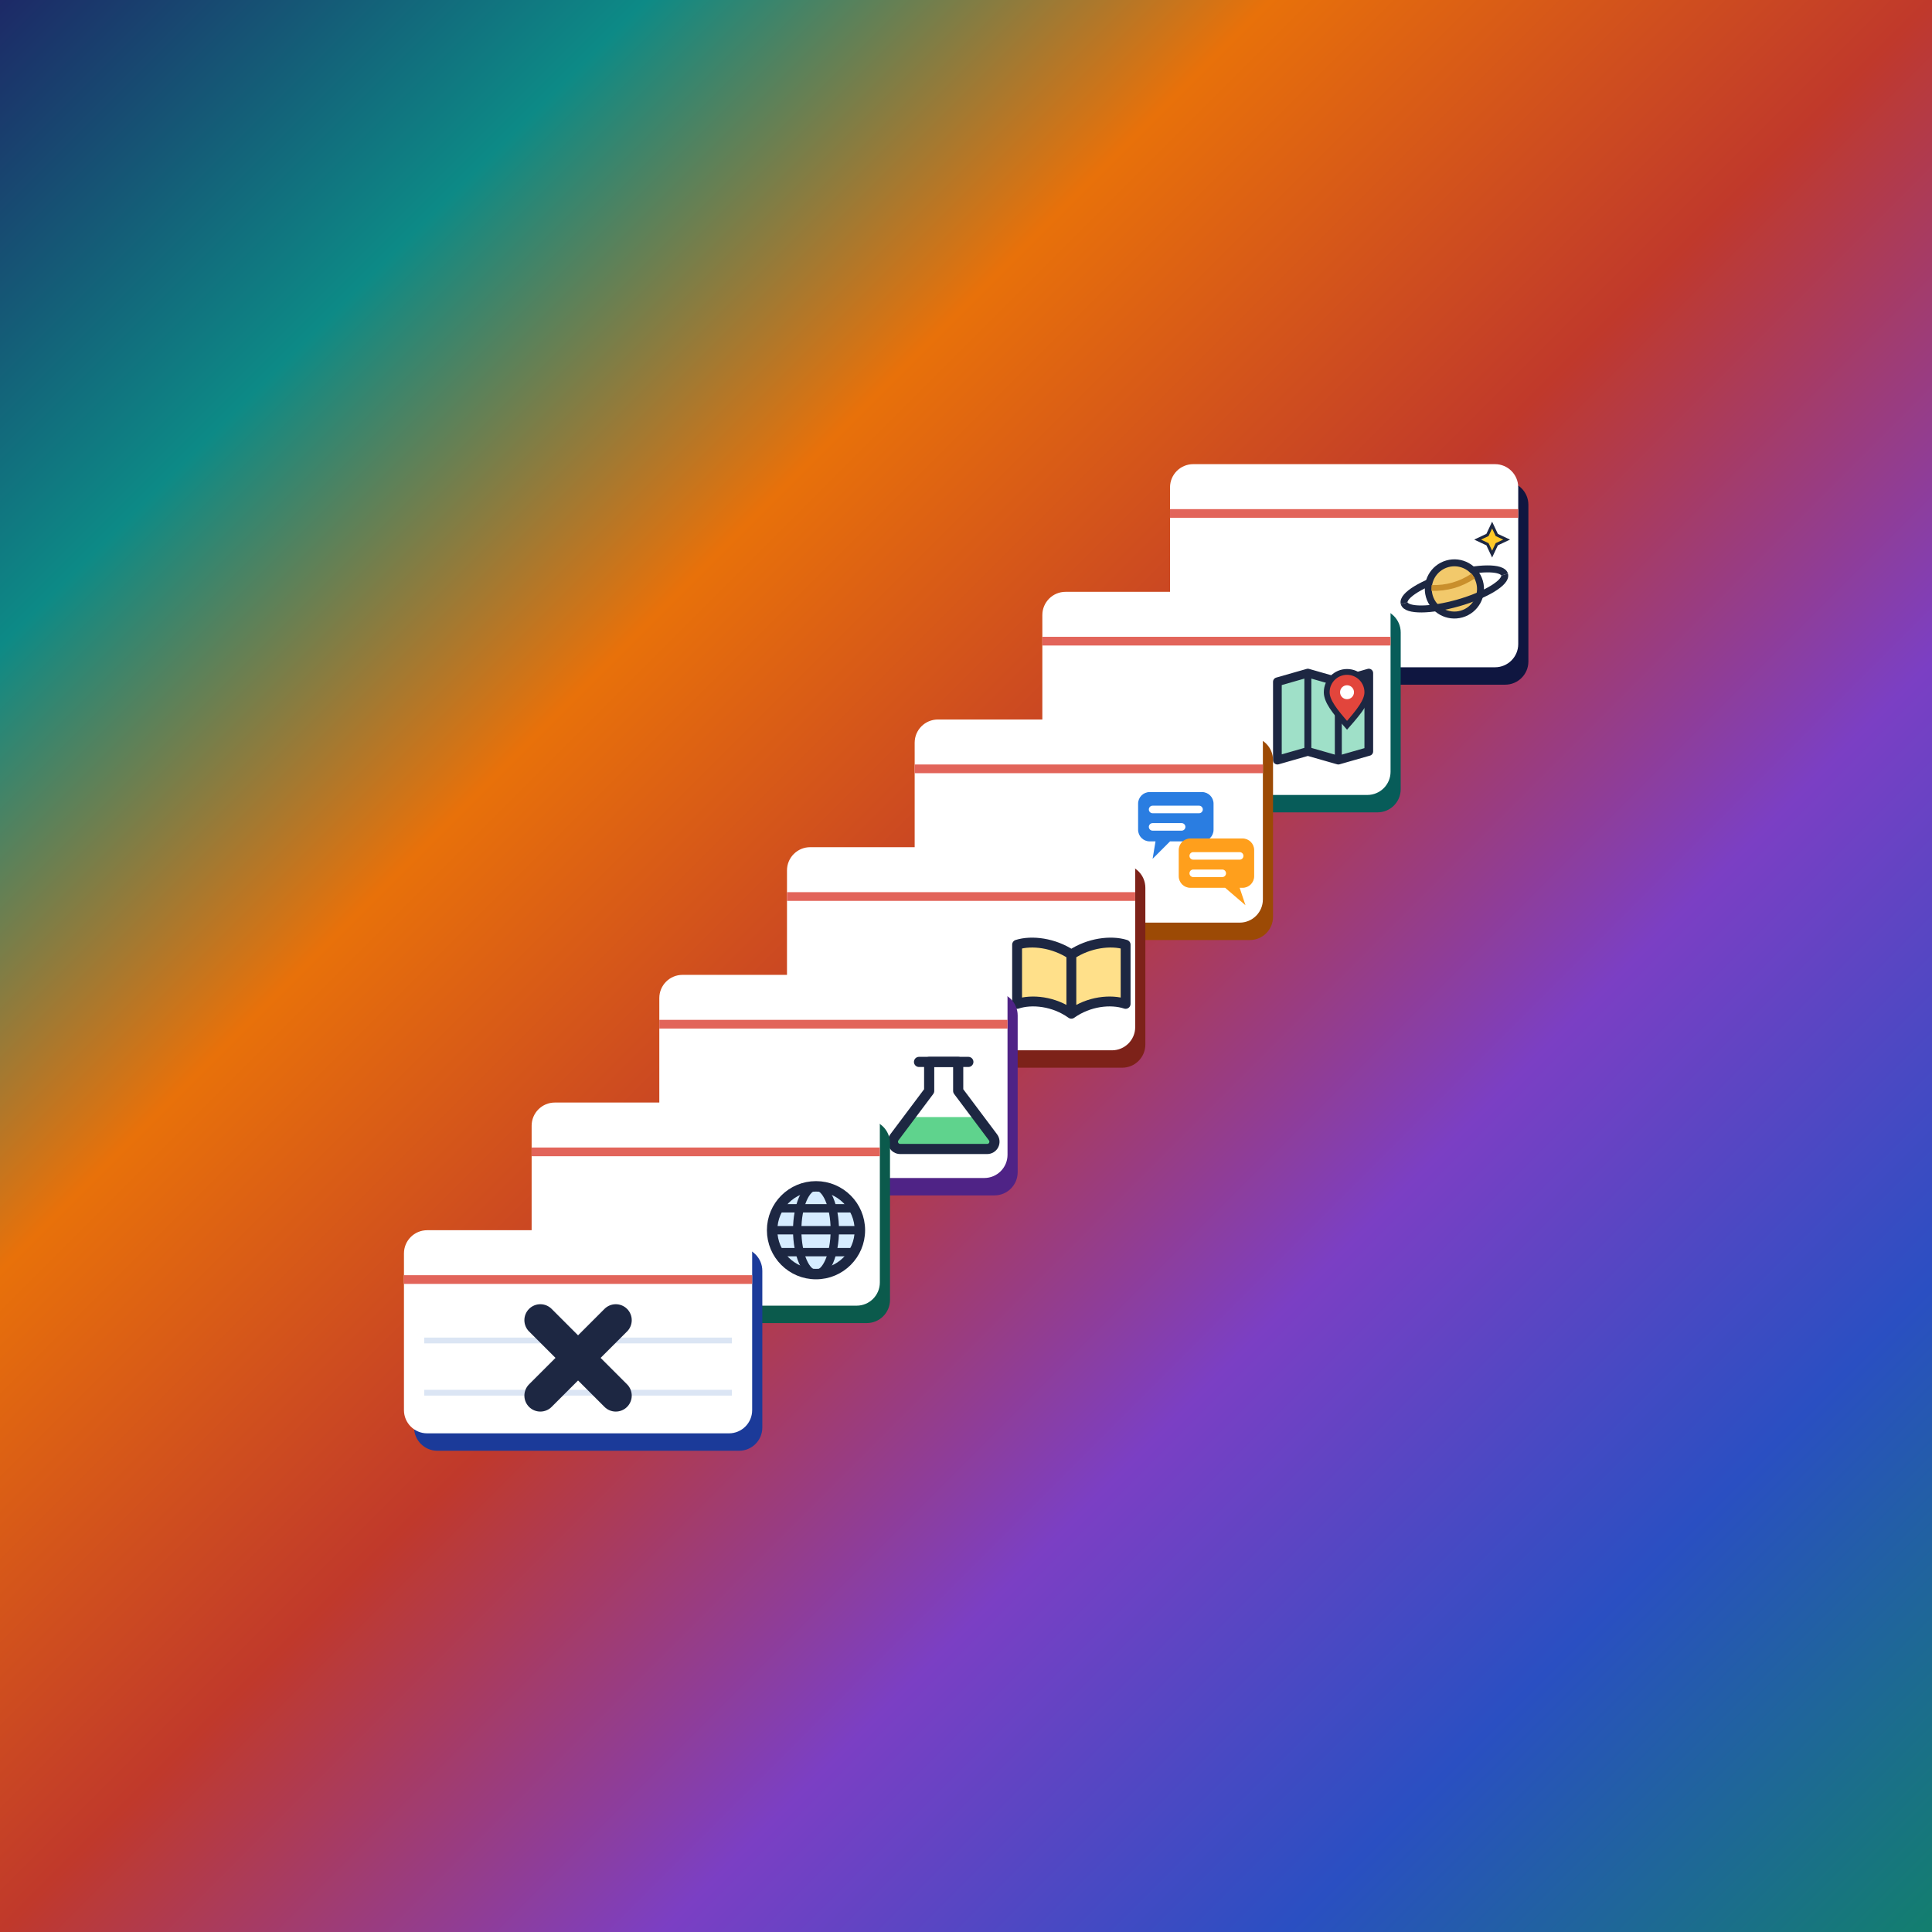
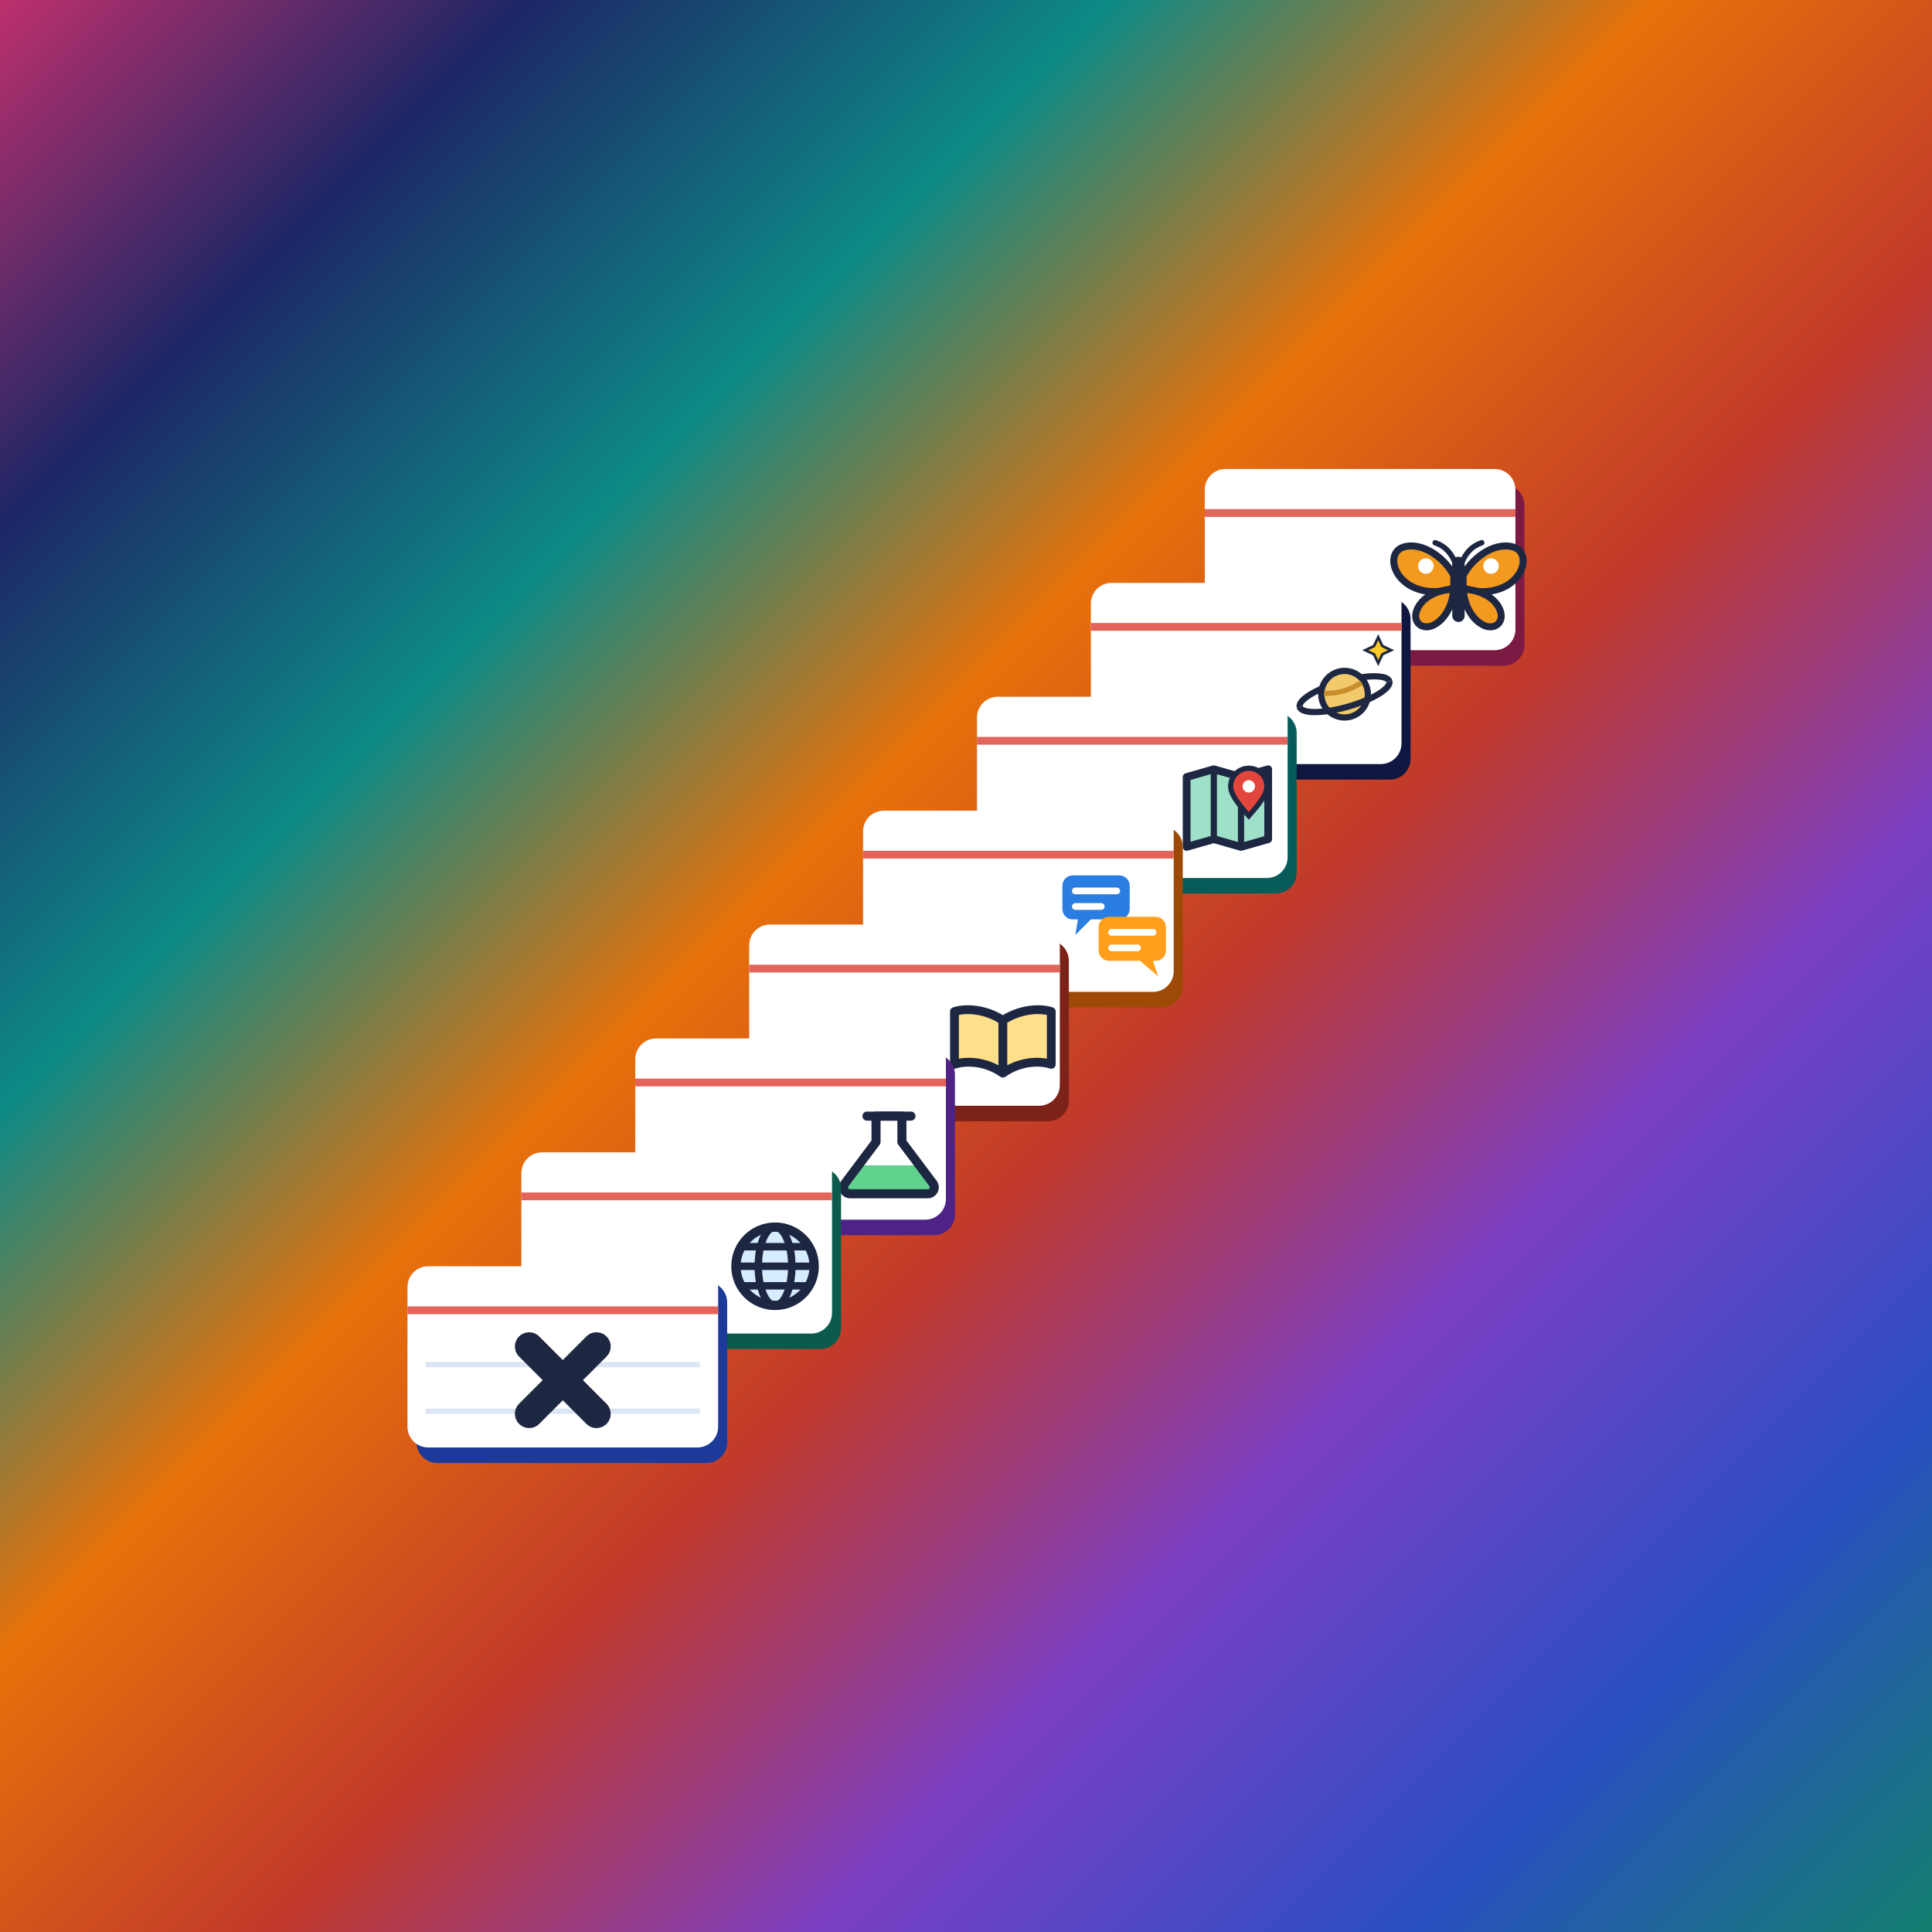
<svg xmlns="http://www.w3.org/2000/svg" viewBox="0 0 512 512">
  <defs>
    <linearGradient id="bg" x1="0" y1="0" x2="1" y2="1">
-       <stop offset="0" stop-color="#1d2766" />
-       <stop offset="0.17" stop-color="#0d8a86" />
-       <stop offset="0.33" stop-color="#e8710a" />
-       <stop offset="0.5" stop-color="#c0392b" />
-       <stop offset="0.67" stop-color="#7b3fc4" />
-       <stop offset="0.83" stop-color="#2a4fc2" />
+       <stop offset="0" stop-color="#c2306d" />
+       <stop offset="0.14" stop-color="#1d2766" />
+       <stop offset="0.29" stop-color="#0d8a86" />
+       <stop offset="0.43" stop-color="#e8710a" />
+       <stop offset="0.57" stop-color="#c0392b" />
+       <stop offset="0.71" stop-color="#7b3fc4" />
+       <stop offset="0.86" stop-color="#2a4fc2" />
      <stop offset="1" stop-color="#12806c" />
    </linearGradient>
  </defs>
  <rect width="512" height="512" fill="url(#bg)" />
-   <g transform="translate(24 88.4) scale(0.769)">
+   <g transform="translate(33.9 123.6) scale(0.686)">
+     <rect x="419.5" y="7" width="120" height="70" rx="8" fill="#7d1a44" />
+     <rect x="416" y="1" width="120" height="70" rx="8" fill="#ffffff" />
+     <line x1="416" y1="18" x2="536" y2="18" stroke="#e2645a" stroke-width="3" />
+     <g transform="translate(514 46) scale(0.3) translate(-256 -281)">
+       <g fill="#f39a1e" stroke="#1d2742" stroke-width="9" stroke-linejoin="round">
+         <path d="M250 268c-14-26-44-44-66-36-18 7-14 34 8 48 16 10 38 12 58 4z" />
+         <path d="M250 286c-20 0-42 10-48 28-5 15 8 25 22 18 14-7 24-24 26-46z" />
+         <g transform="matrix(-1 0 0 1 512 0)">
+           <path d="M250 268c-14-26-44-44-66-36-18 7-14 34 8 48 16 10 38 12 58 4z" />
+           <path d="M250 286c-20 0-42 10-48 28-5 15 8 25 22 18 14-7 24-24 26-46z" />
+         </g>
+       </g>
+       <circle cx="214" cy="256" r="10" fill="#fff" />
+       <circle cx="298" cy="256" r="10" fill="#fff" />
+       <path d="M256 252v68" stroke="#1d2742" stroke-width="16" stroke-linecap="round" />
+       <path d="M252 252c-6-14-14-22-26-26M260 252c6-14 14-22 26-26" fill="none" stroke="#1d2742" stroke-width="7" stroke-linecap="round" />
+     </g>
    <rect x="375.5" y="51" width="120" height="70" rx="8" fill="#0f1640" />
    <rect x="372" y="45" width="120" height="70" rx="8" fill="#ffffff" />
    <line x1="372" y1="62" x2="492" y2="62" stroke="#e2645a" stroke-width="3" />
    <g transform="rotate(-16 470 88)" fill="none" stroke="#1d2742" stroke-width="2.4">
      <path d="M452 88a18 5 0 0 1 36 0" />
      <circle cx="470" cy="88" r="9" fill="#f2c96b" />
      <path d="M462.5 85.5c5 1.6 10 1.6 15 0" stroke="#c98f2c" stroke-width="2" />
      <path d="M488 88a18 5 0 0 1-36 0" />
    </g>
    <path d="M483 66l1.6 3.4 3.4 1.6-3.4 1.6-1.6 3.4-1.6-3.4-3.4-1.6 3.4-1.6z" fill="#ffc928" stroke="#1d2742" stroke-width="1" />
    <rect x="331.5" y="95" width="120" height="70" rx="8" fill="#075c59" />
    <rect x="328" y="89" width="120" height="70" rx="8" fill="#ffffff" />
    <line x1="328" y1="106" x2="448" y2="106" stroke="#e2645a" stroke-width="3" />
    <path d="M409 120l10.5-3 10.5 3 10.5-3v27l-10.5 3-10.5-3-10.5 3z" fill="#9fe0c8" stroke="#1d2742" stroke-width="3" stroke-linejoin="round" />
    <path d="M419.5 117v27M430 120v27" stroke="#1d2742" stroke-width="2.4" />
    <path d="M433 135c-4.4-5-7-8.4-7-11.4a7 7 0 0 1 14 0c0 3-2.6 6.4-7 11.4z" fill="#e2453c" stroke="#1d2742" stroke-width="2" />
    <circle cx="433" cy="123.6" r="2.4" fill="#fff" />
    <rect x="287.5" y="139" width="120" height="70" rx="8" fill="#9c4a05" />
    <rect x="284" y="133" width="120" height="70" rx="8" fill="#ffffff" />
    <line x1="284" y1="150" x2="404" y2="150" stroke="#e2645a" stroke-width="3" />
    <path d="M365 158h18a4 4 0 0 1 4 4v9a4 4 0 0 1-4 4h-11l-6 6 1-6h-2a4 4 0 0 1-4-4v-9a4 4 0 0 1 4-4z" fill="#2a7de1" />
    <path d="M366 164h16M366 170h10" stroke="#fff" stroke-width="2.6" stroke-linecap="round" />
    <path d="M379 174h18a4 4 0 0 1 4 4v9a4 4 0 0 1-4 4h-1l2 6-7-6h-12a4 4 0 0 1-4-4v-9a4 4 0 0 1 4-4z" fill="#ff9f1c" />
    <path d="M380 180h16M380 186h10" stroke="#fff" stroke-width="2.6" stroke-linecap="round" />
    <rect x="243.5" y="183" width="120" height="70" rx="8" fill="#7d2219" />
    <rect x="240" y="177" width="120" height="70" rx="8" fill="#ffffff" />
    <line x1="240" y1="194" x2="360" y2="194" stroke="#e2645a" stroke-width="3" />
    <path d="M338 214c-6-4-13.6-5-18.7-3.4v20.4c5.1-1.7 12.7-.9 18.7 3.4zM338 214c6-4 13.6-5 18.7-3.4v20.4c-5.1-1.7-12.7-.9-18.7 3.4z" fill="#ffe08a" stroke="#1d2742" stroke-width="3.4" stroke-linejoin="round" />
    <rect x="199.5" y="227" width="120" height="70" rx="8" fill="#4f2386" />
    <rect x="196" y="221" width="120" height="70" rx="8" fill="#ffffff" />
    <line x1="196" y1="238" x2="316" y2="238" stroke="#e2645a" stroke-width="3" />
    <g transform="translate(294 258) scale(0.5)">
      <path d="M-23 24h46l11 14a5 5 0 0 1-4 8h-60a5 5 0 0 1-4-8z" fill="#5fd38d" />
      <path d="M-10 -14h20v20l24 32a5 5 0 0 1-4 8h-60a5 5 0 0 1-4-8l24-32z" fill="none" stroke="#1d2742" stroke-width="7" stroke-linejoin="round" />
      <path d="M-17 -14h34" stroke="#1d2742" stroke-width="7" stroke-linecap="round" />
    </g>
    <rect x="155.5" y="271" width="120" height="70" rx="8" fill="#0b5a4c" />
    <rect x="152" y="265" width="120" height="70" rx="8" fill="#ffffff" />
    <line x1="152" y1="282" x2="272" y2="282" stroke="#e2645a" stroke-width="3" />
    <g transform="translate(250 309) scale(0.72)">
      <circle r="21" fill="#d6ecff" />
      <g fill="none" stroke="#1d2742" stroke-width="4" stroke-linecap="round">
        <ellipse rx="9" ry="21" />
        <line x1="-21" x2="21" />
        <line x1="-18" y1="-10.5" x2="18" y2="-10.5" />
        <line x1="-18" y1="10.5" x2="18" y2="10.5" />
        <circle r="21" stroke-width="5" />
      </g>
    </g>
    <rect x="111.5" y="315" width="120" height="70" rx="8" fill="#1b3a99" />
    <rect x="108" y="309" width="120" height="70" rx="8" fill="#ffffff" />
    <line x1="108" y1="326" x2="228" y2="326" stroke="#e2645a" stroke-width="3" />
    <line x1="115" y1="347" x2="221" y2="347" stroke="#dbe5f4" stroke-width="2" />
    <line x1="115" y1="365" x2="221" y2="365" stroke="#dbe5f4" stroke-width="2" />
    <path d="M155 340 L181 366 M181 340 L155 366" stroke="#1d2742" stroke-width="11" stroke-linecap="round" />
  </g>
</svg>
